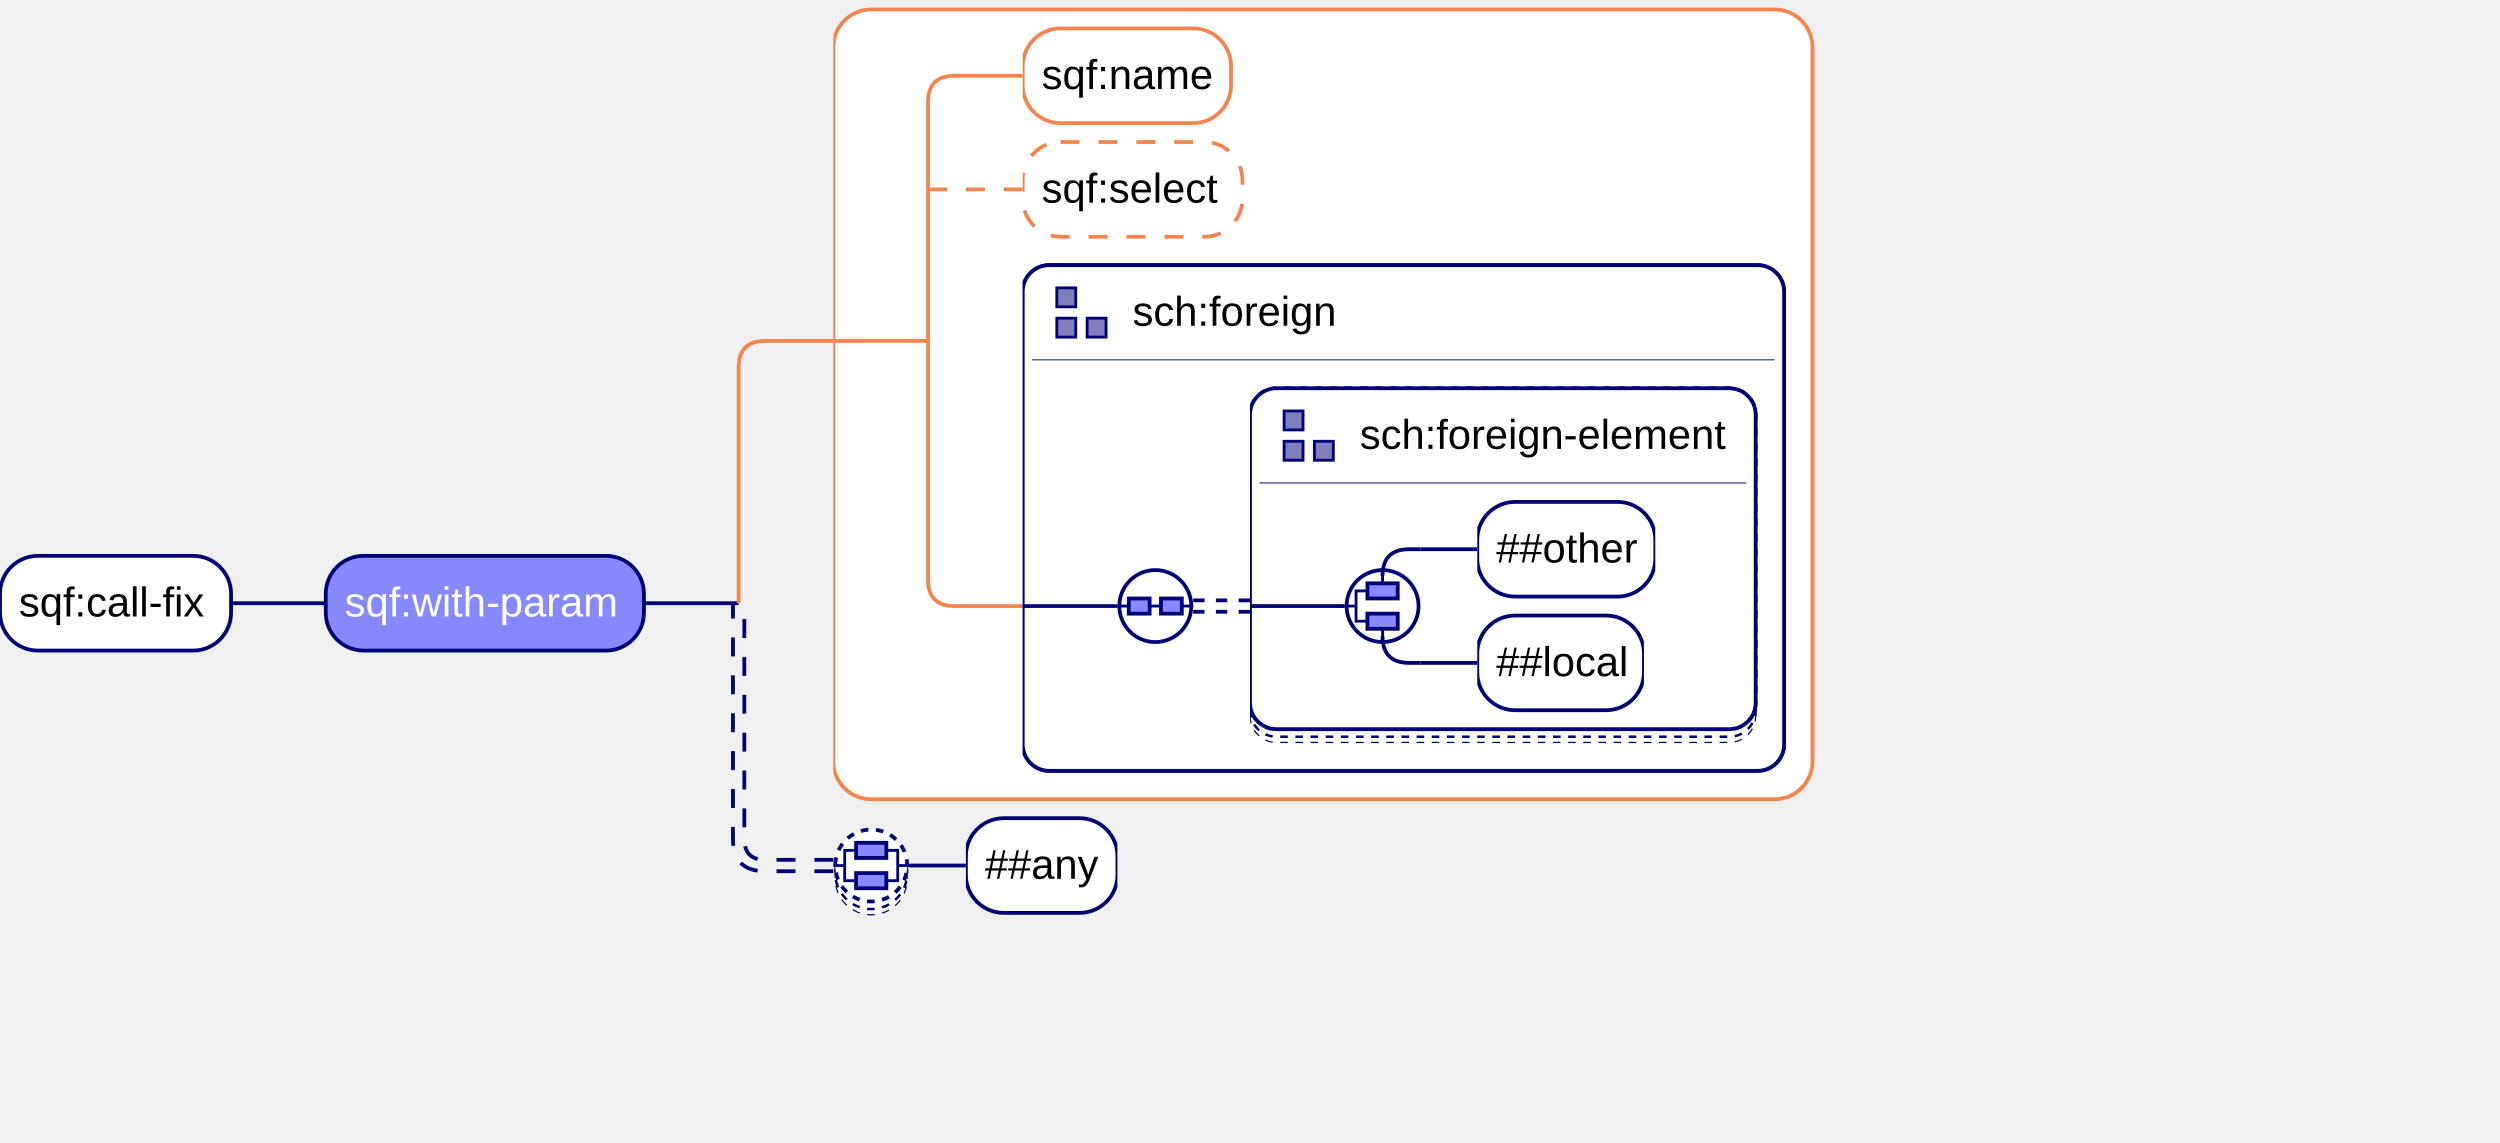
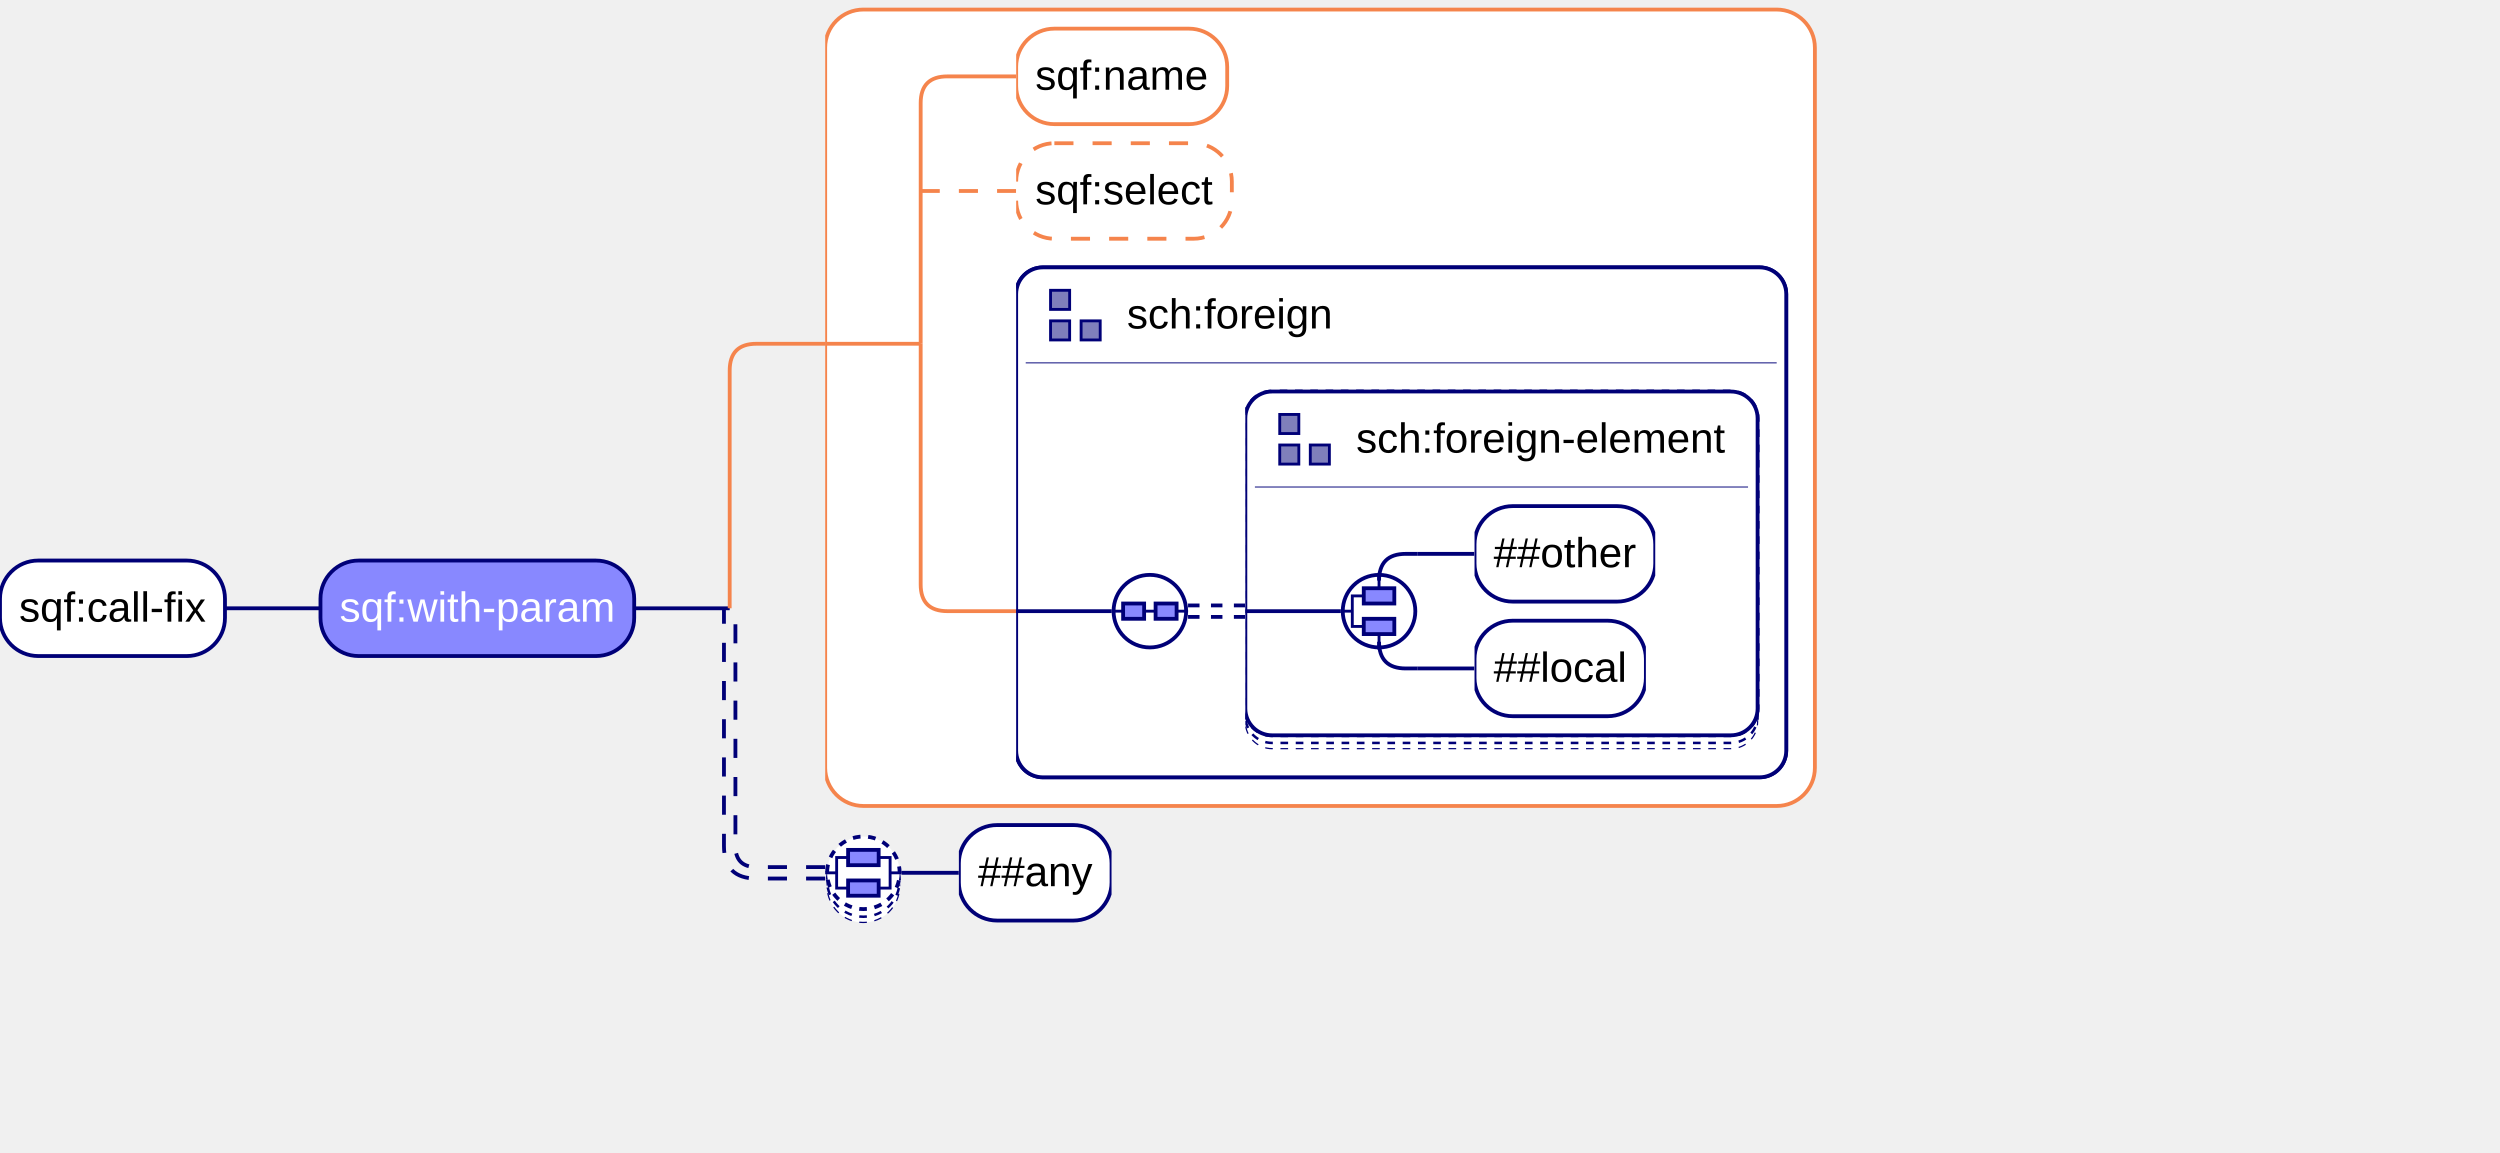
- <svg xmlns="http://www.w3.org/2000/svg" xmlns:ns1="http://www.schematron-quickfix.com/validator/process" xmlns:xlink="http://www.w3.org/1999/xlink" width="660" height="301.75" id="modeld10e495_sqf_with-param" ns1:width="660" ns1:height="301.75">
-   <g alignment-baseline="baseline" transform="translate(86, 146.75)" id="modeld10e495_elementRef_d10e495" ns1:width="86" ns1:height="146.75">
+ <svg xmlns="http://www.w3.org/2000/svg" xmlns:ns1="http://www.schematron-quickfix.com/validator/process" xmlns:xlink="http://www.w3.org/1999/xlink" width="654.498" height="301.75" id="modeld12e517_sqf_with-param" ns1:width="654.49755859375" ns1:height="301.75">
+   <g alignment-baseline="baseline" transform="translate(83.89844, 146.75)" id="modeld12e517_elementRef_d12e517" ns1:width="83.8984375" ns1:height="146.75">
    <g>
-       <rect width="84" height="25" rx="10" ry="10" stroke="#007" stoke-width="1" fill="#88f" />
+       <rect width="82.134" height="25" rx="10" ry="10" stroke="#007" stoke-width="1" fill="#88f" />
    </g>
    <text x="5" y="16" fill="white" font-family="arial, helvetica, sans-serif" font-size="11">sqf:with-param</text>
  </g>
-   <g transform="translate(170, 0)" ns1:width="660" ns1:height="243.5">
-     <svg width="490" height="243.5" class="objectPaths" ns1:width="490" ns1:height="243.5">
+   <g transform="translate(166.0322, 0)" ns1:width="654.49755859375" ns1:height="243.5">
+     <svg width="488.465" height="243.5" class="objectPaths" ns1:width="488.46533203125" ns1:height="243.5">
      <path stroke="#007" stroke-width="1" fill="none" d="M 0 159.25 L 25 159.25" />
      <path stroke="#007" stroke-width="1" fill="none" d="M 50 227 L 32 227 Q 26.5 227 26.5 221.5 L 26.5 159.25" stroke-dasharray="5,5" />
      <path stroke="#007" stroke-width="1" fill="none" d="M 50 230 L 32 230 Q 23.5 230 23.5 221.5 L 23.5 159.25" stroke-dasharray="5,5" />
-       <g transform="translate(50,                                         213.5)" ns1:width="125" ns1:height="243.5">
-         <svg width="75" height="30" class="choice" ns1:width="75" ns1:height="30">
+       <g transform="translate(50,                                         213.5)" ns1:width="124.970703125" ns1:height="243.5">
+         <svg width="74.971" height="30" class="choice" ns1:width="74.970703125" ns1:height="30">
          <g transform="translate(0,5)" ns1:width="20" ns1:height="28.5">
            <svg width="20" height="23.5" ns1:width="20" ns1:height="23.5">
              <g>
                <circle r="9.5" stroke="#007" stroke-width="0.33" cx="10" cy="13.5" fill="white" stroke-dashoffset="2" stroke-dasharray="2" />
                <circle r="9.5" stroke="#007" stroke-width="0.66" cx="10" cy="12" fill="white" stroke-dashoffset="2" stroke-dasharray="2" />
                <circle r="9.5" stroke="#007" stroke-width="1" cx="10" cy="10" fill="white" stroke-dashoffset="2" stroke-dasharray="2" />
                <g>
                  <path d="M 0 10                          L 3 10                          L 3 6                          L 6 6                         M 3 10                         L 3 14                         L 6 14" stroke="#007" fill="none" stroke-width="0.75" />
                  <g transform="translate(6, 4)" ns1:width="6" ns1:height="4">
                    <rect width="8" height="4" fill="#88f" stroke-width="1" stroke="#007" />
                  </g>
                  <g transform="translate(6, 12)" ns1:width="6" ns1:height="12">
                    <rect width="8" height="4" fill="#88f" stroke-width="1" stroke="#007" />
                  </g>
                  <path d="M 20 10                                  L 17 10                                  L 17 6                                  L 14 6                                 M 17 10                                 L 17 14                                 L 14 14" stroke="#007" fill="none" stroke-width="0.75" />
                </g>
              </g>
            </svg>
          </g>
-           <g transform="translate(20,0)" ns1:width="75" ns1:height="30">
-             <svg width="55" height="30" class="objectPaths" ns1:width="55" ns1:height="30">
+           <g transform="translate(20,0)" ns1:width="74.970703125" ns1:height="30">
+             <svg width="54.971" height="30" class="objectPaths" ns1:width="54.970703125" ns1:height="30">
              <path stroke="#007" stroke-width="1" fill="none" d="M 0 15 L 15 15" />
-               <g transform="translate(15,                                         0)" ns1:width="55" ns1:height="30">
-                 <svg width="40" height="30" class="element_ref" ns1:width="40" ns1:height="30">
+               <g transform="translate(15,                                         0)" ns1:width="54.970703125" ns1:height="30">
+                 <svg width="39.971" height="30" class="element_ref" ns1:width="39.970703125" ns1:height="30">
                  <g alignment-baseline="baseline" class="svg-element-ref" transform="translate(0, 2.5)" ns1:width="0" ns1:height="2.5">
-                     <g id="modeld10e495_elementRef_d10e522">
-                       <rect height="25" width="40" rx="10" ry="10" stroke="#007" stoke-width="1" fill="white" />
+                     <g id="modeld12e517_elementRef_d12e544">
+                       <rect height="25" width="39.971" rx="10" ry="10" stroke="#007" stoke-width="1" fill="white" />
                      <text x="5" y="16" fill="black" font-family="arial, helvetica, sans-serif" font-size="11">##any</text>
                    </g>
                  </g>
-                   <g transform="translate(40, 0)" ns1:width="40" ns1:height="0" />
+                   <g transform="translate(39.9707, 0)" ns1:width="39.970703125" ns1:height="0" />
                </svg>
              </g>
            </svg>
          </g>
        </svg>
      </g>
      <path stroke="#F5844C" stroke-width="1" fill="none" d="M 50 90 L 32 90 Q 25 90 25 97 L 25 159.25" />
-       <g transform="translate(50,                                         0)" ns1:width="490" ns1:height="213.5">
-         <svg width="440" height="213.5" class="attribute_box" ns1:width="440" ns1:height="213.5">
-           <g transform="translate(0, 2.5)" ns1:width="440" ns1:height="208.5">
-             <rect height="208.5" width="258.5" rx="10" ry="10" stroke="#F5844C" stoke-width="1" fill="white" />
-             <g transform="translate(0, 2.5)" ns1:width="440" ns1:height="206">
-               <svg width="440" height="203.5" class="objectPaths" ns1:width="440" ns1:height="203.5">
+       <g transform="translate(50,                                         0)" ns1:width="488.46533203125" ns1:height="213.5">
+         <svg width="438.465" height="213.5" class="attribute_box" ns1:width="438.46533203125" ns1:height="213.5">
+           <g transform="translate(0, 2.5)" ns1:width="438.46533203125" ns1:height="208.5">
+             <rect height="208.5" width="259.104" rx="10" ry="10" stroke="#F5844C" stoke-width="1" fill="white" />
+             <g transform="translate(0, 2.5)" ns1:width="438.46533203125" ns1:height="206">
+               <svg width="438.465" height="203.5" class="objectPaths" ns1:width="438.46533203125" ns1:height="203.5">
                <path stroke="#F5844C" stroke-width="1" fill="none" d="M 0 85 L 25 85" />
                <path stroke="#F5844C" stroke-width="1" fill="none" d="M 50 155 L 32 155 Q 25 155 25 148 L 25 85" />
-                 <g transform="translate(50,                                         60)" ns1:width="256" ns1:height="203.5">
-                   <svg width="206" height="143.5" class="element_group" ns1:width="206" ns1:height="143.5">
-                     <g transform="translate(0, 5)" id="modeld10e495_group_d10e549" ns1:width="199.5" ns1:height="136">
-                       <rect width="201" height="133.5" rx="7" ry="7" fill="white" stroke="#007" stroke-width="1" />
-                       <rect width="201" height="133.5" rx="7" ry="7" fill="white" stroke="#007" stroke-width="1" />
+                 <g transform="translate(50,                                         60)" ns1:width="256.6044921875" ns1:height="203.5">
+                   <svg width="206.604" height="143.5" class="element_group" ns1:width="206.6044921875" ns1:height="143.5">
+                     <g transform="translate(0, 5)" id="modeld12e517_group_d12e571" ns1:width="200.1044921875" ns1:height="136">
+                       <rect width="201.604" height="133.5" rx="7" ry="7" fill="white" stroke="#007" stroke-width="1" />
+                       <rect width="201.604" height="133.5" rx="7" ry="7" fill="white" stroke="#007" stroke-width="1" />
                      <a xlink:href="#sch_foreign" target="_top">
-                         <svg width="90" height="25" ns1:width="90" ns1:height="25">
+                         <svg width="88.808" height="25" ns1:width="88.8076171875" ns1:height="25">
                          <g transform="translate(3,3)" ns1:width="3" ns1:height="3">
                            <rect width="5" height="5" x="6" y="3" fill="#007" opacity="0.5" />
                            <rect width="5" height="5" x="6" y="11" fill="#007" opacity="0.5" />
                            <rect width="5" height="5" x="14" y="11" fill="#007" opacity="0.5" />
                            <rect width="5" height="5" x="6" y="3" fill="none" stroke="#007" stroke-width="0.75" opacity="1" />
                            <rect width="5" height="5" x="6" y="11" fill="none" stroke="#007" stroke-width="0.75" opacity="1" />
                            <rect width="5" height="5" x="14" y="11" fill="none" stroke="#007" stroke-width="0.75" opacity="1" />
                            <text x="26" y="13" fill="black" font-family="arial, helvetica, sans-serif" font-size="11">sch:foreign</text>
                          </g>
                        </svg>
-                         <path d="M 2.5 25 L 198.5 25" fill="none" stroke="#007" stroke-width="0.25" />
+                         <path d="M 2.5 25 L 199.104 25" fill="none" stroke="#007" stroke-width="0.25" />
                      </a>
-                       <g transform="translate(199.5, 0)" ns1:width="199.5" ns1:height="0" />
-                       <g transform="translate(0, 27.5)" ns1:width="198.5" ns1:height="131">
-                         <svg width="198.5" height="103.5" class="objectPaths" ns1:width="198.5" ns1:height="103.5">
+                       <g transform="translate(200.1045, 0)" ns1:width="200.1044921875" ns1:height="0" />
+                       <g transform="translate(0, 27.5)" ns1:width="199.1044921875" ns1:height="131">
+                         <svg width="199.104" height="103.5" class="objectPaths" ns1:width="199.1044921875" ns1:height="103.5">
                          <path stroke="#007" stroke-width="1" fill="none" d="M 0 62.5 L 25 62.5" />
-                           <g transform="translate(25,                                         0)" ns1:width="198.5" ns1:height="103.5">
-                             <svg width="173.5" height="103.5" class="sequence" ns1:width="173.5" ns1:height="103.5">
+                           <g transform="translate(25,                                         0)" ns1:width="199.1044921875" ns1:height="103.5">
+                             <svg width="174.104" height="103.5" class="sequence" ns1:width="174.1044921875" ns1:height="103.5">
                              <g transform="translate(0,52.5)" ns1:width="20" ns1:height="72.5">
                                <svg width="20" height="20" ns1:width="20" ns1:height="20">
                                  <g>
                                    <circle r="9.5" stroke="#007" stroke-width="1" cx="10" cy="10" fill="white" />
                                    <g>
                                      <path d="M 0 10                          L 3 10                         M 8.5 10                         L 11.5 10                         M 17 10                         L 20 10" stroke="#007" fill="none" stroke-width="0.75" />
                                      <g transform="translate(3, 8)" ns1:width="3" ns1:height="8">
                                        <rect width="5.5" height="4" fill="#88f" stroke-width="1" stroke="#007" />
                                      </g>
                                      <g transform="translate(11.5, 8)" ns1:width="11.5" ns1:height="8">
                                        <rect width="5.5" height="4" fill="#88f" stroke-width="1" stroke="#007" />
                                      </g>
                                    </g>
                                  </g>
                                </svg>
                              </g>
-                               <g transform="translate(20,0)" ns1:width="173.5" ns1:height="103.5">
-                                 <svg width="153.5" height="103.5" class="objectPaths" ns1:width="153.5" ns1:height="103.5">
+                               <g transform="translate(20,0)" ns1:width="174.1044921875" ns1:height="103.5">
+                                 <svg width="154.104" height="103.5" class="objectPaths" ns1:width="154.1044921875" ns1:height="103.5">
                                  <path stroke="#007" stroke-width="1" fill="none" d="M 0 61 L 15 61" stroke-dasharray="3,3" />
                                  <path stroke="#007" stroke-width="1" fill="none" d="M 0 64 L 15 64" stroke-dasharray="3,3" />
-                                   <g transform="translate(15,                                         0)" ns1:width="153.5" ns1:height="103.5">
-                                     <svg width="138.5" height="103.5" class="element_group" ns1:width="138.5" ns1:height="103.5">
-                                       <g transform="translate(0, 5)" id="modeld10e495_group_d9e994" ns1:width="132" ns1:height="92.5">
-                                         <rect width="133.5" height="90" rx="7" ry="7" fill="white" stroke="#007" stroke-width="0.33" stroke-dashoffset="2" stroke-dasharray="2" y="3.5" />
-                                         <rect width="133.5" height="90" rx="7" ry="7" fill="white" stroke="#007" stroke-width="0.66" stroke-dashoffset="2" stroke-dasharray="2" y="2" />
-                                         <rect width="133.5" height="90" rx="7" ry="7" fill="white" stroke="#007" stroke-width="1" stroke-dashoffset="2" stroke-dasharray="2" />
-                                         <rect width="133.5" height="90" rx="7" ry="7" fill="white" stroke="#007" stroke-width="1" />
+                                   <g transform="translate(15,                                         0)" ns1:width="154.1044921875" ns1:height="103.5">
+                                     <svg width="139.104" height="103.5" class="element_group" ns1:width="139.1044921875" ns1:height="103.5">
+                                       <g transform="translate(0, 5)" id="modeld12e517_group_d11e994" ns1:width="132.6044921875" ns1:height="92.5">
+                                         <rect width="134.104" height="90" rx="7" ry="7" fill="white" stroke="#007" stroke-width="0.33" stroke-dashoffset="2" stroke-dasharray="2" y="3.5" />
+                                         <rect width="134.104" height="90" rx="7" ry="7" fill="white" stroke="#007" stroke-width="0.66" stroke-dashoffset="2" stroke-dasharray="2" y="2" />
+                                         <rect width="134.104" height="90" rx="7" ry="7" fill="white" stroke="#007" stroke-width="1" stroke-dashoffset="2" stroke-dasharray="2" />
+                                         <rect width="134.104" height="90" rx="7" ry="7" fill="white" stroke="#007" stroke-width="1" />
                                        <a xlink:href="#sch_foreign-element" target="_top">
-                                           <svg width="131" height="25" ns1:width="131" ns1:height="25">
+                                           <svg width="131.604" height="25" ns1:width="131.6044921875" ns1:height="25">
                                            <g transform="translate(3,3)" ns1:width="3" ns1:height="3">
                                              <rect width="5" height="5" x="6" y="3" fill="#007" opacity="0.5" />
                                              <rect width="5" height="5" x="6" y="11" fill="#007" opacity="0.5" />
                                              <rect width="5" height="5" x="14" y="11" fill="#007" opacity="0.5" />
                                              <rect width="5" height="5" x="6" y="3" fill="none" stroke="#007" stroke-width="0.75" opacity="1" />
                                              <rect width="5" height="5" x="6" y="11" fill="none" stroke="#007" stroke-width="0.75" opacity="1" />
                                              <rect width="5" height="5" x="14" y="11" fill="none" stroke="#007" stroke-width="0.75" opacity="1" />
                                              <text x="26" y="13" fill="black" font-family="arial, helvetica, sans-serif" font-size="11">sch:foreign-element</text>
                                            </g>
                                          </svg>
-                                           <path d="M 2.5 25 L 131 25" fill="none" stroke="#007" stroke-width="0.25" />
+                                           <path d="M 2.5 25 L 131.604 25" fill="none" stroke="#007" stroke-width="0.25" />
                                        </a>
-                                         <g transform="translate(132, 0)" ns1:width="132" ns1:height="0" />
-                                         <g transform="translate(0, 27.5)" ns1:width="107" ns1:height="87.5">
-                                           <svg width="107" height="60" class="objectPaths" ns1:width="107" ns1:height="60">
+                                         <g transform="translate(132.6045, 0)" ns1:width="132.6044921875" ns1:height="0" />
+                                         <g transform="translate(0, 27.5)" ns1:width="107.3076171875" ns1:height="87.5">
+                                           <svg width="107.308" height="60" class="objectPaths" ns1:width="107.3076171875" ns1:height="60">
                                            <path stroke="#007" stroke-width="1" fill="none" d="M 0 30 L 25 30" />
-                                             <g transform="translate(25,                                         0)" ns1:width="107" ns1:height="60">
-                                               <svg width="82" height="60" class="choice" ns1:width="82" ns1:height="60">
+                                             <g transform="translate(25,                                         0)" ns1:width="107.3076171875" ns1:height="60">
+                                               <svg width="82.308" height="60" class="choice" ns1:width="82.3076171875" ns1:height="60">
                                                <g transform="translate(0,20)" ns1:width="20" ns1:height="40">
                                                  <svg width="20" height="20" ns1:width="20" ns1:height="20">
                                                    <g>
                                                      <circle r="9.5" stroke="#007" stroke-width="1" cx="10" cy="10" fill="white" />
                                                      <g>
                                                        <path d="M 0 10                          L 3 10                          L 3 6                          L 6 6                         M 3 10                         L 3 14                         L 6 14" stroke="#007" fill="none" stroke-width="0.75" />
                                                        <g transform="translate(6, 4)" ns1:width="6" ns1:height="4">
                                                          <rect width="8" height="4" fill="#88f" stroke-width="1" stroke="#007" />
                                                        </g>
                                                        <g transform="translate(6, 12)" ns1:width="6" ns1:height="12">
                                                          <rect width="8" height="4" fill="#88f" stroke-width="1" stroke="#007" />
                                                        </g>
                                                        <path d="M 10 0                                  L 10 4" stroke="#007" fill="none" stroke-width="0.75" />
                                                        <path d="M 10 16                                  L 10 20" stroke="#007" fill="none" stroke-width="0.75" />
                                                      </g>
                                                    </g>
                                                  </svg>
                                                </g>
-                                                 <g transform="translate(20,30)" ns1:width="79" ns1:height="60">
-                                                   <svg width="59" height="30" class="objectPaths" ns1:width="59" ns1:height="30">
+                                                 <g transform="translate(20,30)" ns1:width="79.8583984375" ns1:height="60">
+                                                   <svg width="59.858" height="30" class="objectPaths" ns1:width="59.8583984375" ns1:height="30">
                                                    <path stroke="#007" stroke-width="1" fill="none" d="M 0 15 L 15 15" />
-                                                     <g transform="translate(15,                                         0)" ns1:width="59" ns1:height="30">
-                                                       <svg width="44" height="30" class="element_ref" ns1:width="44" ns1:height="30">
+                                                     <g transform="translate(15,                                         0)" ns1:width="59.8583984375" ns1:height="30">
+                                                       <svg width="44.858" height="30" class="element_ref" ns1:width="44.8583984375" ns1:height="30">
                                                        <g alignment-baseline="baseline" class="svg-element-ref" transform="translate(0, 2.5)" ns1:width="0" ns1:height="2.5">
-                                                           <g id="modeld10e495_elementRef_d9e1019">
-                                                             <rect height="25" width="44" rx="10" ry="10" stroke="#007" stoke-width="1" fill="white" />
+                                                           <g id="modeld12e517_elementRef_d11e1019">
+                                                             <rect height="25" width="44.858" rx="10" ry="10" stroke="#007" stoke-width="1" fill="white" />
                                                            <text x="5" y="16" fill="black" font-family="arial, helvetica, sans-serif" font-size="11">##local</text>
                                                          </g>
                                                        </g>
-                                                         <g transform="translate(44, 0)" ns1:width="44" ns1:height="0" />
+                                                         <g transform="translate(44.8584, 0)" ns1:width="44.8583984375" ns1:height="0" />
                                                      </svg>
                                                    </g>
                                                  </svg>
                                                </g>
-                                                 <g transform="translate(20,0)" ns1:width="82" ns1:height="30">
-                                                   <svg width="62" height="30" class="objectPaths" ns1:width="62" ns1:height="30">
+                                                 <g transform="translate(20,0)" ns1:width="82.3076171875" ns1:height="30">
+                                                   <svg width="62.308" height="30" class="objectPaths" ns1:width="62.3076171875" ns1:height="30">
                                                    <path stroke="#007" stroke-width="1" fill="none" d="M 0 15 L 15 15" />
-                                                     <g transform="translate(15,                                         0)" ns1:width="62" ns1:height="30">
-                                                       <svg width="47" height="30" class="element_ref" ns1:width="47" ns1:height="30">
+                                                     <g transform="translate(15,                                         0)" ns1:width="62.3076171875" ns1:height="30">
+                                                       <svg width="47.308" height="30" class="element_ref" ns1:width="47.3076171875" ns1:height="30">
                                                        <g alignment-baseline="baseline" class="svg-element-ref" transform="translate(0, 2.5)" ns1:width="0" ns1:height="2.5">
-                                                           <g id="modeld10e495_elementRef_d9e1017">
-                                                             <rect height="25" width="47" rx="10" ry="10" stroke="#007" stoke-width="1" fill="white" />
+                                                           <g id="modeld12e517_elementRef_d11e1017">
+                                                             <rect height="25" width="47.308" rx="10" ry="10" stroke="#007" stoke-width="1" fill="white" />
                                                            <text x="5" y="16" fill="black" font-family="arial, helvetica, sans-serif" font-size="11">##other</text>
                                                          </g>
                                                        </g>
-                                                         <g transform="translate(47, 0)" ns1:width="47" ns1:height="0" />
+                                                         <g transform="translate(47.30762, 0)" ns1:width="47.3076171875" ns1:height="0" />
                                                      </svg>
                                                    </g>
                                                  </svg>
                                                </g>
                                                <path fill="none" stroke-width="1" stroke="#007" d="M 10 20 L 10 22 Q 10 15 17 15 L 20 15" />
                                                <path fill="none" stroke-width="1" stroke="#007" d="M 10 40 L 10 38 Q 10 45 17 45 L 20 45" />
                                              </svg>
                                            </g>
                                          </svg>
                                        </g>
                                      </g>
                                      <g transform="translate(0, 62.5)" ns1:width="0" ns1:height="62.5" />
                                    </svg>
                                  </g>
                                </svg>
                              </g>
                            </svg>
                          </g>
                        </svg>
                      </g>
                    </g>
                    <g transform="translate(0, 95)" ns1:width="0" ns1:height="95" />
                  </svg>
                </g>
                <path stroke="#F5844C" stroke-width="1" fill="none" d="M 25 45 L 50 45" stroke-dasharray="5,5" />
                <path stroke="#F5844C" stroke-width="1" fill="none" d="M 25 45 L 25 85" />
-                 <g transform="translate(50,                                         30)" ns1:width="440" ns1:height="163">
-                   <svg width="390" height="133" class="attribute" id="modeld10e495_attribute_sqf_select" ns1:width="390" ns1:height="133">
-                     <g alignment-baseline="baseline" transform="translate(0, 2.5)" id="modeld10e495_attributName_d10e534" ns1:width="0" ns1:height="2.5">
+                 <g transform="translate(50,                                         30)" ns1:width="438.46533203125" ns1:height="163">
+                   <svg width="388.465" height="133" class="attribute" id="modeld12e517_attribute_sqf_select" ns1:width="388.46533203125" ns1:height="133">
+                     <g alignment-baseline="baseline" transform="translate(0, 2.5)" id="modeld12e517_attributName_d12e556" ns1:width="0" ns1:height="2.5">
                      <g>
-                         <rect height="25" width="58" rx="10" ry="10" stroke="#F5844C" stoke-width="1" fill="white" stroke-dasharray="5,5" />
+                         <rect height="25" width="56.465" rx="10" ry="10" stroke="#F5844C" stoke-width="1" fill="white" stroke-dasharray="5,5" />
                      </g>
                      <text x="5" y="16" fill="black" font-family="arial, helvetica, sans-serif" font-size="11">sqf:select</text>
                    </g>
-                     <g transform="translate(58, 0)" ns1:width="390" ns1:height="133">
+                     <g transform="translate(56.46533, 0)" ns1:width="388.46533203125" ns1:height="133">
                      <svg width="332" height="133" class="annotation" ns1:width="332" ns1:height="133">
                        <g visibility="hidden" style="z-index:1000">
-                           <set attributeName="visibility" to="visible" begin="modeld10e495_attributName_d10e534.mouseover" end="modeld10e495_attributName_d10e534.mouseout" />
+                           <set attributeName="visibility" to="visible" begin="modeld12e517_attributName_d12e556.mouseover" end="modeld12e517_attributName_d12e556.mouseout" />
                          <g transform="translate(1,1)" ns1:width="321" ns1:height="122">
                            <path d="M 20 0 Q 10 0 10 10 L 10 10 L 0 15 L 10 20 L 10 116 Q 10 126 20 126 L 320 126 Q 330 126 330 116 L 330 10 Q 330 0 320 0 Z" fill="white" opacity="1" stroke="#F5844C" stroke-width="1" />
                            <path d="M 20 0 Q 10 0 10 10 L 10 10 L 0 15 L 10 20 L 10 116 Q 10 126 20 126 L 320 126 Q 330 126 330 116 L 330 10 Q 330 0 320 0 Z" fill="#F5844C" opacity="0.1" stroke="#F5844C" stroke-width="1" />
                            <path d="M 20 0 Q 10 0 10 10 L 10 10 L 0 15 L 10 20 L 10 116 Q 10 126 20 126 L 320 126 Q 330 126 330 116 L 330 10 Q 330 0 320 0 Z" fill="none" opacity="1" stroke="#F5844C" stroke-width="1" />
                            <g transform="translate(20,5)" ns1:width="320" ns1:height="23">
                              <svg width="300" height="18" class="text_box" ns1:width="300" ns1:height="18">
                                <text fill="black" font-family="arial, helvetica, sans-serif" font-size="11" font-weight="bold">
                                  <tspan y="16" x="0">Documentation</tspan>
                                </text>
                              </svg>
                            </g>
                            <g transform="translate(20,23)" ns1:width="320" ns1:height="79">
                              <svg width="300" height="56" class="text_box" ns1:width="300" ns1:height="56">
                                <text fill="black" font-family="arial, helvetica, sans-serif" font-size="11">
                                  <tspan y="16" x="0">This </tspan>
                                  <tspan y="16">attribute </tspan>
                                  <tspan y="16">defines </tspan>
                                  <tspan y="16">with </tspan>
                                  <tspan y="16">a </tspan>
                                  <tspan y="16">XPath </tspan>
                                  <tspan y="16">expression </tspan>
                                  <tspan y="16">the </tspan>
                                  <tspan y="16">value </tspan>
                                  <tspan y="16">of </tspan>
                                  <tspan y="32" x="0">the </tspan>
                                  <tspan y="32">parameter. </tspan>
                                  <tspan y="32">If </tspan>
                                  <tspan y="32">the </tspan>
                                  <tspan y="32">attribute </tspan>
                                  <tspan y="32">is </tspan>
                                  <tspan y="32">set, </tspan>
                                  <tspan y="32">the </tspan>
                                  <tspan y="32">sqf:with-</tspan>
                                  <tspan y="32">param </tspan>
                                  <tspan y="48" x="0">element </tspan>
                                  <tspan y="48">must </tspan>
                                  <tspan y="48">be </tspan>
                                  <tspan y="48">empty.</tspan>
                                </text>
                              </svg>
                            </g>
                            <g transform="translate(20,79)" ns1:width="320" ns1:height="97">
                              <svg width="300" height="18" class="text_box" ns1:width="300" ns1:height="18">
                                <text fill="black" font-family="arial, helvetica, sans-serif" font-size="11" font-weight="bold">
                                  <tspan y="16" x="0">Value</tspan>
                                </text>
                              </svg>
                            </g>
                            <g transform="translate(20,97)" ns1:width="320" ns1:height="121">
                              <svg width="300" height="24" class="text_box" ns1:width="300" ns1:height="24">
                                <text fill="black" font-family="arial, helvetica, sans-serif" font-size="11">
                                  <tspan y="16" x="0">Must </tspan>
                                  <tspan y="16">be </tspan>
                                  <tspan y="16">a </tspan>
                                  <tspan y="16">valid </tspan>
                                  <tspan y="16">XPath </tspan>
                                  <tspan y="16">expression.</tspan>
                                </text>
                              </svg>
                            </g>
                          </g>
                        </g>
                      </svg>
                    </g>
                  </svg>
                </g>
                <path stroke="#F5844C" stroke-width="1" fill="none" d="M 50 15 L 32 15 Q 25 15 25 22 L 25 45" />
-                 <g transform="translate(50,                                         0)" ns1:width="437" ns1:height="59">
-                   <svg width="387" height="59" class="attribute" id="modeld10e495_attribute_sqf_name" ns1:width="387" ns1:height="59">
-                     <g alignment-baseline="baseline" transform="translate(0, 2.5)" id="modeld10e495_attributName_d10e525" ns1:width="0" ns1:height="2.5">
+                 <g transform="translate(50,                                         0)" ns1:width="437.24609375" ns1:height="59">
+                   <svg width="387.246" height="59" class="attribute" id="modeld12e517_attribute_sqf_name" ns1:width="387.24609375" ns1:height="59">
+                     <g alignment-baseline="baseline" transform="translate(0, 2.5)" id="modeld12e517_attributName_d12e547" ns1:width="0" ns1:height="2.5">
                      <g>
-                         <rect height="25" width="55" rx="10" ry="10" stroke="#F5844C" stoke-width="1" fill="white" />
+                         <rect height="25" width="55.246" rx="10" ry="10" stroke="#F5844C" stoke-width="1" fill="white" />
                      </g>
                      <text x="5" y="16" fill="black" font-family="arial, helvetica, sans-serif" font-size="11">sqf:name</text>
                    </g>
-                     <g transform="translate(55, 0)" ns1:width="387" ns1:height="59">
+                     <g transform="translate(55.24609, 0)" ns1:width="387.24609375" ns1:height="59">
                      <svg width="332" height="59" class="annotation" ns1:width="332" ns1:height="59">
                        <g visibility="hidden" style="z-index:1000">
-                           <set attributeName="visibility" to="visible" begin="modeld10e495_attributName_d10e525.mouseover" end="modeld10e495_attributName_d10e525.mouseout" />
+                           <set attributeName="visibility" to="visible" begin="modeld12e517_attributName_d12e547.mouseover" end="modeld12e517_attributName_d12e547.mouseout" />
                          <g transform="translate(1,1)" ns1:width="321" ns1:height="48">
                            <path d="M 20 0 Q 10 0 10 10 L 10 10 L 0 15 L 10 20 L 10 42 Q 10 52 20 52 L 320 52 Q 330 52 330 42 L 330 10 Q 330 0 320 0 Z" fill="white" opacity="1" stroke="#F5844C" stroke-width="1" />
                            <path d="M 20 0 Q 10 0 10 10 L 10 10 L 0 15 L 10 20 L 10 42 Q 10 52 20 52 L 320 52 Q 330 52 330 42 L 330 10 Q 330 0 320 0 Z" fill="#F5844C" opacity="0.1" stroke="#F5844C" stroke-width="1" />
                            <path d="M 20 0 Q 10 0 10 10 L 10 10 L 0 15 L 10 20 L 10 42 Q 10 52 20 52 L 320 52 Q 330 52 330 42 L 330 10 Q 330 0 320 0 Z" fill="none" opacity="1" stroke="#F5844C" stroke-width="1" />
                            <g transform="translate(20,5)" ns1:width="320" ns1:height="23">
                              <svg width="300" height="18" class="text_box" ns1:width="300" ns1:height="18">
                                <text fill="black" font-family="arial, helvetica, sans-serif" font-size="11" font-weight="bold">
                                  <tspan y="16" x="0">Value</tspan>
                                </text>
                              </svg>
                            </g>
                            <g transform="translate(20,23)" ns1:width="320" ns1:height="47">
                              <svg width="300" height="24" class="text_box" ns1:width="300" ns1:height="24">
                                <text fill="black" font-family="arial, helvetica, sans-serif" font-size="11">
                                  <tspan y="16" x="0">The </tspan>
                                  <tspan y="16">name </tspan>
                                  <tspan y="16">of </tspan>
                                  <tspan y="16">the </tspan>
                                  <tspan y="16">referred </tspan>
                                  <tspan y="16">parameter.</tspan>
                                </text>
                              </svg>
                            </g>
                          </g>
                        </g>
                      </svg>
                    </g>
                  </svg>
                </g>
              </svg>
            </g>
          </g>
        </svg>
      </g>
    </svg>
  </g>
-   <g transform="translate(170, 144.25)" ns1:width="502" ns1:height="291.25">
+   <g transform="translate(166.0322, 144.25)" ns1:width="498.0322265625" ns1:height="291.25">
    <svg width="332" height="147" class="annotation" ns1:width="332" ns1:height="147">
      <g visibility="hidden" style="z-index:1000">
-         <set attributeName="visibility" to="visible" begin="modeld10e495_elementRef_d10e495.mouseover" end="modeld10e495_elementRef_d10e495.mouseout" />
+         <set attributeName="visibility" to="visible" begin="modeld12e517_elementRef_d12e517.mouseover" end="modeld12e517_elementRef_d12e517.mouseout" />
        <g transform="translate(1,1)" ns1:width="321" ns1:height="136">
          <path d="M 17.5 0 Q 10 0 10 7.5 L 10 7.5 L 0 12.5 L 10 17.5 L 10 132.5 Q 10 140 17.5 140 L 322.5 140 Q 330 140 330 132.5 L 330 7.5 Q 330 0 322.5 0 Z" fill="white" opacity="1" stroke="#007" stroke-width="1" />
          <path d="M 17.5 0 Q 10 0 10 7.5 L 10 7.5 L 0 12.5 L 10 17.5 L 10 132.5 Q 10 140 17.5 140 L 322.5 140 Q 330 140 330 132.5 L 330 7.5 Q 330 0 322.5 0 Z" fill="#007" opacity="0.1" stroke="#007" stroke-width="1" />
          <path d="M 17.5 0 Q 10 0 10 7.5 L 10 7.5 L 0 12.5 L 10 17.5 L 10 132.5 Q 10 140 17.5 140 L 322.5 140 Q 330 140 330 132.5 L 330 7.5 Q 330 0 322.5 0 Z" fill="none" opacity="1" stroke="#007" stroke-width="1" />
          <g transform="translate(20,5)" ns1:width="320" ns1:height="23">
            <svg width="300" height="18" class="text_box" ns1:width="300" ns1:height="18">
              <text fill="black" font-family="arial, helvetica, sans-serif" font-size="11" font-weight="bold">
                <tspan y="16" x="0">Documentation</tspan>
              </text>
            </svg>
          </g>
          <g transform="translate(20,23)" ns1:width="320" ns1:height="79">
            <svg width="300" height="56" class="text_box" ns1:width="300" ns1:height="56">
              <text fill="black" font-family="arial, helvetica, sans-serif" font-size="11">
                <tspan y="16" x="0">With </tspan>
                <tspan y="16">the </tspan>
                <tspan y="16">help </tspan>
                <tspan y="16">of </tspan>
                <tspan y="16">this </tspan>
                <tspan y="16">element, </tspan>
                <tspan y="16">QuickFix </tspan>
                <tspan y="16">calls </tspan>
                <tspan y="16">can </tspan>
                <tspan y="16">be </tspan>
-                 <tspan y="16">specified. </tspan>
-                 <tspan y="32" x="0">A </tspan>
+                 <tspan y="32" x="0">specified. </tspan>
+                 <tspan y="32">A </tspan>
                <tspan y="32">sqf:with-</tspan>
                <tspan y="32">param </tspan>
                <tspan y="32">element </tspan>
                <tspan y="32">refers </tspan>
                <tspan y="32">to </tspan>
                <tspan y="32">a </tspan>
                <tspan y="32">parameter </tspan>
                <tspan y="32">of </tspan>
-                 <tspan y="32">the </tspan>
-                 <tspan y="32">called </tspan>
-                 <tspan y="48" x="0">QuickFix.</tspan>
+                 <tspan y="48" x="0">the </tspan>
+                 <tspan y="48">called </tspan>
+                 <tspan y="48">QuickFix.</tspan>
              </text>
            </svg>
          </g>
          <g transform="translate(20,79)" ns1:width="320" ns1:height="135">
            <svg width="300" height="56" class="text_box" ns1:width="300" ns1:height="56">
              <text fill="black" font-family="arial, helvetica, sans-serif" font-size="11">
                <tspan y="16" x="0">The </tspan>
                <tspan y="16">content </tspan>
                <tspan y="16">or </tspan>
                <tspan y="16">the </tspan>
                <tspan y="16">select </tspan>
                <tspan y="16">attribute </tspan>
                <tspan y="16">define </tspan>
                <tspan y="16">the </tspan>
                <tspan y="16">value </tspan>
                <tspan y="16">of </tspan>
                <tspan y="16">the </tspan>
                <tspan y="32" x="0">parameter. </tspan>
                <tspan y="32">If </tspan>
                <tspan y="32">there </tspan>
                <tspan y="32">is </tspan>
                <tspan y="32">content, </tspan>
                <tspan y="32">the </tspan>
                <tspan y="32">sqf:with-</tspan>
                <tspan y="32">param </tspan>
                <tspan y="32">element </tspan>
                <tspan y="48" x="0">should </tspan>
                <tspan y="48">not </tspan>
                <tspan y="48">have </tspan>
                <tspan y="48">a </tspan>
                <tspan y="48">select </tspan>
                <tspan y="48">attribute.</tspan>
              </text>
            </svg>
          </g>
        </g>
      </g>
    </svg>
  </g>
-   <g transform="translate(0,144.25)" ns1:width="593" ns1:height="301.75">
-     <svg width="593" height="157.5" class="objectPaths" ns1:width="593" ns1:height="157.5">
-       <path stroke="#007" stroke-width="1" fill="none" d="M 86 15 L 61 15" />
-       <g transform="translate(0,                                         0)" ns1:width="593" ns1:height="157.5">
-         <svg width="593" height="157.5" ns1:width="593" ns1:height="157.5">
-           <g alignment-baseline="baseline" id="modeld10e495_d10e457_parentOf_" transform="translate( 0, 2.5)" ns1:width="0" ns1:height="2.5">
+   <g transform="translate(0,144.25)" ns1:width="590.8984375" ns1:height="301.75">
+     <svg width="590.898" height="157.5" class="objectPaths" ns1:width="590.8984375" ns1:height="157.5">
+       <path stroke="#007" stroke-width="1" fill="none" d="M 83.898 15 L 58.898 15" />
+       <g transform="translate(0,                                         0)" ns1:width="590.8984375" ns1:height="157.5">
+         <svg width="590.898" height="157.5" ns1:width="590.8984375" ns1:height="157.5">
+           <g alignment-baseline="baseline" id="modeld12e517_d12e478_parentOf_" transform="translate( 0, 2.5)" ns1:width="0" ns1:height="2.5">
            <a xlink:href="#sqf_call-fix" target="_top">
              <g>
-                 <rect width="61" height="25" rx="10" ry="10" stroke="#007" stoke-width="1" fill="white" />
+                 <rect width="58.898" height="25" rx="10" ry="10" stroke="#007" stoke-width="1" fill="white" />
              </g>
              <text x="5" y="16" fill="black" font-family="arial, helvetica, sans-serif" font-size="11">sqf:call-fix</text>
            </a>
          </g>
-           <g transform="translate(61, 2.5)" ns1:width="593" ns1:height="157.5">
+           <g transform="translate(58.89844, 2.5)" ns1:width="590.8984375" ns1:height="157.5">
            <svg width="532" height="155" class="annotation" ns1:width="532" ns1:height="155">
              <g visibility="hidden" style="z-index:1000">
-                 <set attributeName="visibility" to="visible" begin="modeld10e495_d10e457_parentOf_.mouseover" end="modeld10e495_d10e457_parentOf_.mouseout" />
+                 <set attributeName="visibility" to="visible" begin="modeld12e517_d12e478_parentOf_.mouseover" end="modeld12e517_d12e478_parentOf_.mouseout" />
                <g transform="translate(1,1)" ns1:width="521" ns1:height="144">
                  <path d="M 17.5 0 Q 10 0 10 7.5 L 10 7.5 L 0 12.5 L 10 17.5 L 10 140.5 Q 10 148 17.5 148 L 522.5 148 Q 530 148 530 140.5 L 530 7.5 Q 530 0 522.5 0 Z" fill="white" opacity="1" stroke="#007" stroke-width="1" />
                  <path d="M 17.5 0 Q 10 0 10 7.5 L 10 7.5 L 0 12.5 L 10 17.5 L 10 140.5 Q 10 148 17.5 148 L 522.5 148 Q 530 148 530 140.5 L 530 7.5 Q 530 0 522.5 0 Z" fill="#007" opacity="0.1" stroke="#007" stroke-width="1" />
                  <path d="M 17.5 0 Q 10 0 10 7.5 L 10 7.5 L 0 12.5 L 10 17.5 L 10 140.5 Q 10 148 17.5 148 L 522.5 148 Q 530 148 530 140.5 L 530 7.5 Q 530 0 522.5 0 Z" fill="none" opacity="1" stroke="#007" stroke-width="1" />
                  <g transform="translate(20,5)" ns1:width="520" ns1:height="23">
                    <svg width="500" height="18" class="text_box" ns1:width="500" ns1:height="18">
                      <text fill="black" font-family="arial, helvetica, sans-serif" font-size="11" font-weight="bold">
                        <tspan y="16" x="0">Documentation</tspan>
                      </text>
                    </svg>
                  </g>
                  <g transform="translate(20,23)" ns1:width="520" ns1:height="79">
                    <svg width="500" height="56" class="text_box" ns1:width="500" ns1:height="56">
                      <text fill="black" font-family="arial, helvetica, sans-serif" font-size="11">
                        <tspan y="16" x="0">This </tspan>
                        <tspan y="16">element </tspan>
                        <tspan y="16">calls </tspan>
                        <tspan y="16">another </tspan>
                        <tspan y="16">QuickFix </tspan>
                        <tspan y="16">within </tspan>
                        <tspan y="16">a </tspan>
                        <tspan y="16">QuickFix. </tspan>
                        <tspan y="16">The </tspan>
                        <tspan y="16">called </tspan>
                        <tspan y="16">QuickFix </tspan>
                        <tspan y="16">must </tspan>
                        <tspan y="16">be </tspan>
                        <tspan y="16">defined </tspan>
                        <tspan y="16">globally </tspan>
-                         <tspan y="16">or </tspan>
-                         <tspan y="32" x="0">for </tspan>
+                         <tspan y="32" x="0">or </tspan>
+                         <tspan y="32">for </tspan>
                        <tspan y="32">the </tspan>
                        <tspan y="32">same </tspan>
                        <tspan y="32">Schematron </tspan>
                        <tspan y="32">rule </tspan>
                        <tspan y="32">as </tspan>
                        <tspan y="32">the </tspan>
                        <tspan y="32">calling </tspan>
                        <tspan y="32">QuickFix. </tspan>
                        <tspan y="32">A </tspan>
                        <tspan y="32">calling </tspan>
                        <tspan y="32">QuickFix </tspan>
                        <tspan y="32">should </tspan>
                        <tspan y="32">not </tspan>
                        <tspan y="32">have </tspan>
                        <tspan y="32">other </tspan>
-                         <tspan y="32">activity </tspan>
-                         <tspan y="48" x="0">elements.</tspan>
+                         <tspan y="48" x="0">activity </tspan>
+                         <tspan y="48">elements.</tspan>
                      </text>
                    </svg>
                  </g>
                  <g transform="translate(20,79)" ns1:width="520" ns1:height="119">
                    <svg width="500" height="40" class="text_box" ns1:width="500" ns1:height="40">
                      <text fill="black" font-family="arial, helvetica, sans-serif" font-size="11">
                        <tspan y="16" x="0">The </tspan>
                        <tspan y="16">calling </tspan>
                        <tspan y="16">QuickFix </tspan>
                        <tspan y="16">adopts </tspan>
                        <tspan y="16">the </tspan>
                        <tspan y="16">activity </tspan>
                        <tspan y="16">elements </tspan>
                        <tspan y="16">of </tspan>
                        <tspan y="16">the </tspan>
                        <tspan y="16">called </tspan>
                        <tspan y="16">QuickFix. </tspan>
                        <tspan y="16">With </tspan>
                        <tspan y="16">the </tspan>
                        <tspan y="16">help </tspan>
                        <tspan y="16">of </tspan>
                        <tspan y="16">parameters, </tspan>
                        <tspan y="32" x="0">these </tspan>
                        <tspan y="32">can </tspan>
                        <tspan y="32">be </tspan>
                        <tspan y="32">specified </tspan>
                        <tspan y="32">(see </tspan>
                        <tspan y="32">sqf:with-</tspan>
                        <tspan y="32">param).</tspan>
                      </text>
                    </svg>
                  </g>
                  <g transform="translate(20,119)" ns1:width="520" ns1:height="143">
                    <svg width="500" height="24" class="text_box" ns1:width="500" ns1:height="24">
                      <text fill="black" font-family="arial, helvetica, sans-serif" font-size="11">
                        <tspan y="16" x="0">The </tspan>
                        <tspan y="16">description </tspan>
                        <tspan y="16">and </tspan>
                        <tspan y="16">other </tspan>
                        <tspan y="16">characteristics </tspan>
                        <tspan y="16">(e.g. </tspan>
                        <tspan y="16">@use-</tspan>
                        <tspan y="16">when) </tspan>
                        <tspan y="16">of </tspan>
                        <tspan y="16">the </tspan>
                        <tspan y="16">called </tspan>
                        <tspan y="16">QuickFix </tspan>
                        <tspan y="16">will </tspan>
                        <tspan y="16">not </tspan>
                        <tspan y="16">be </tspan>
                        <tspan y="16">adopted.</tspan>
                      </text>
                    </svg>
                  </g>
                </g>
              </g>
            </svg>
          </g>
        </svg>
      </g>
    </svg>
  </g>
</svg>
